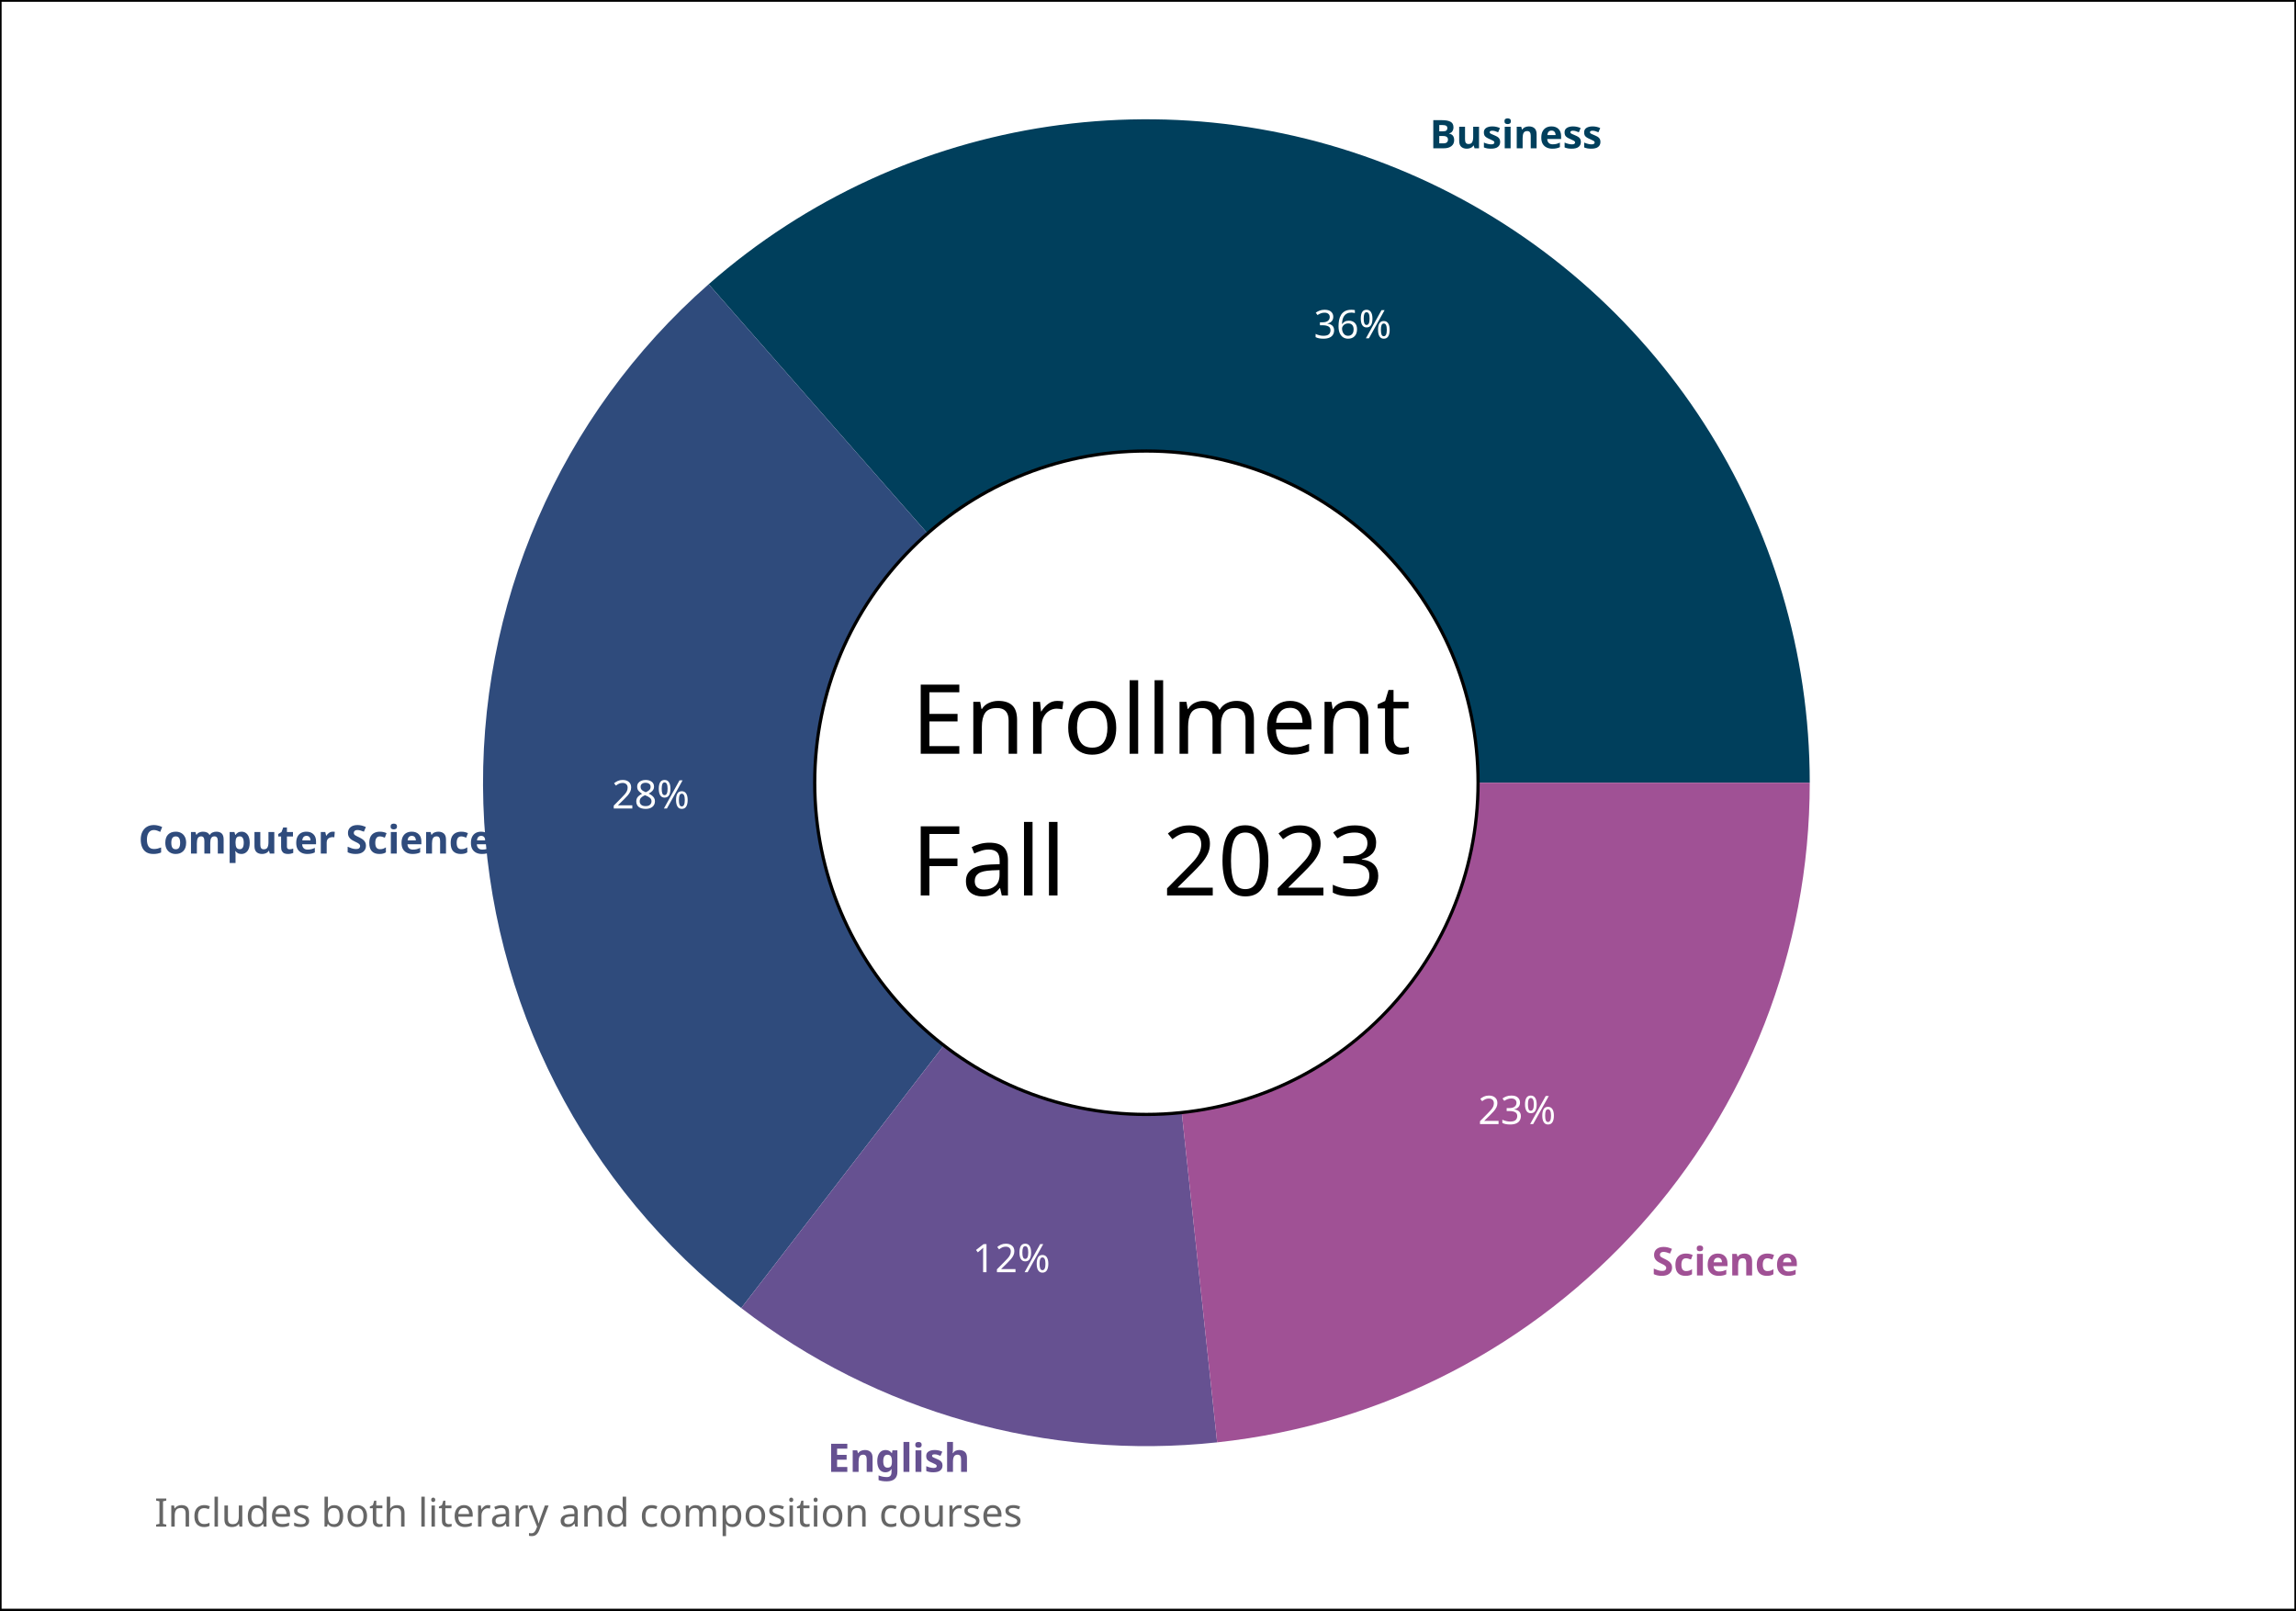
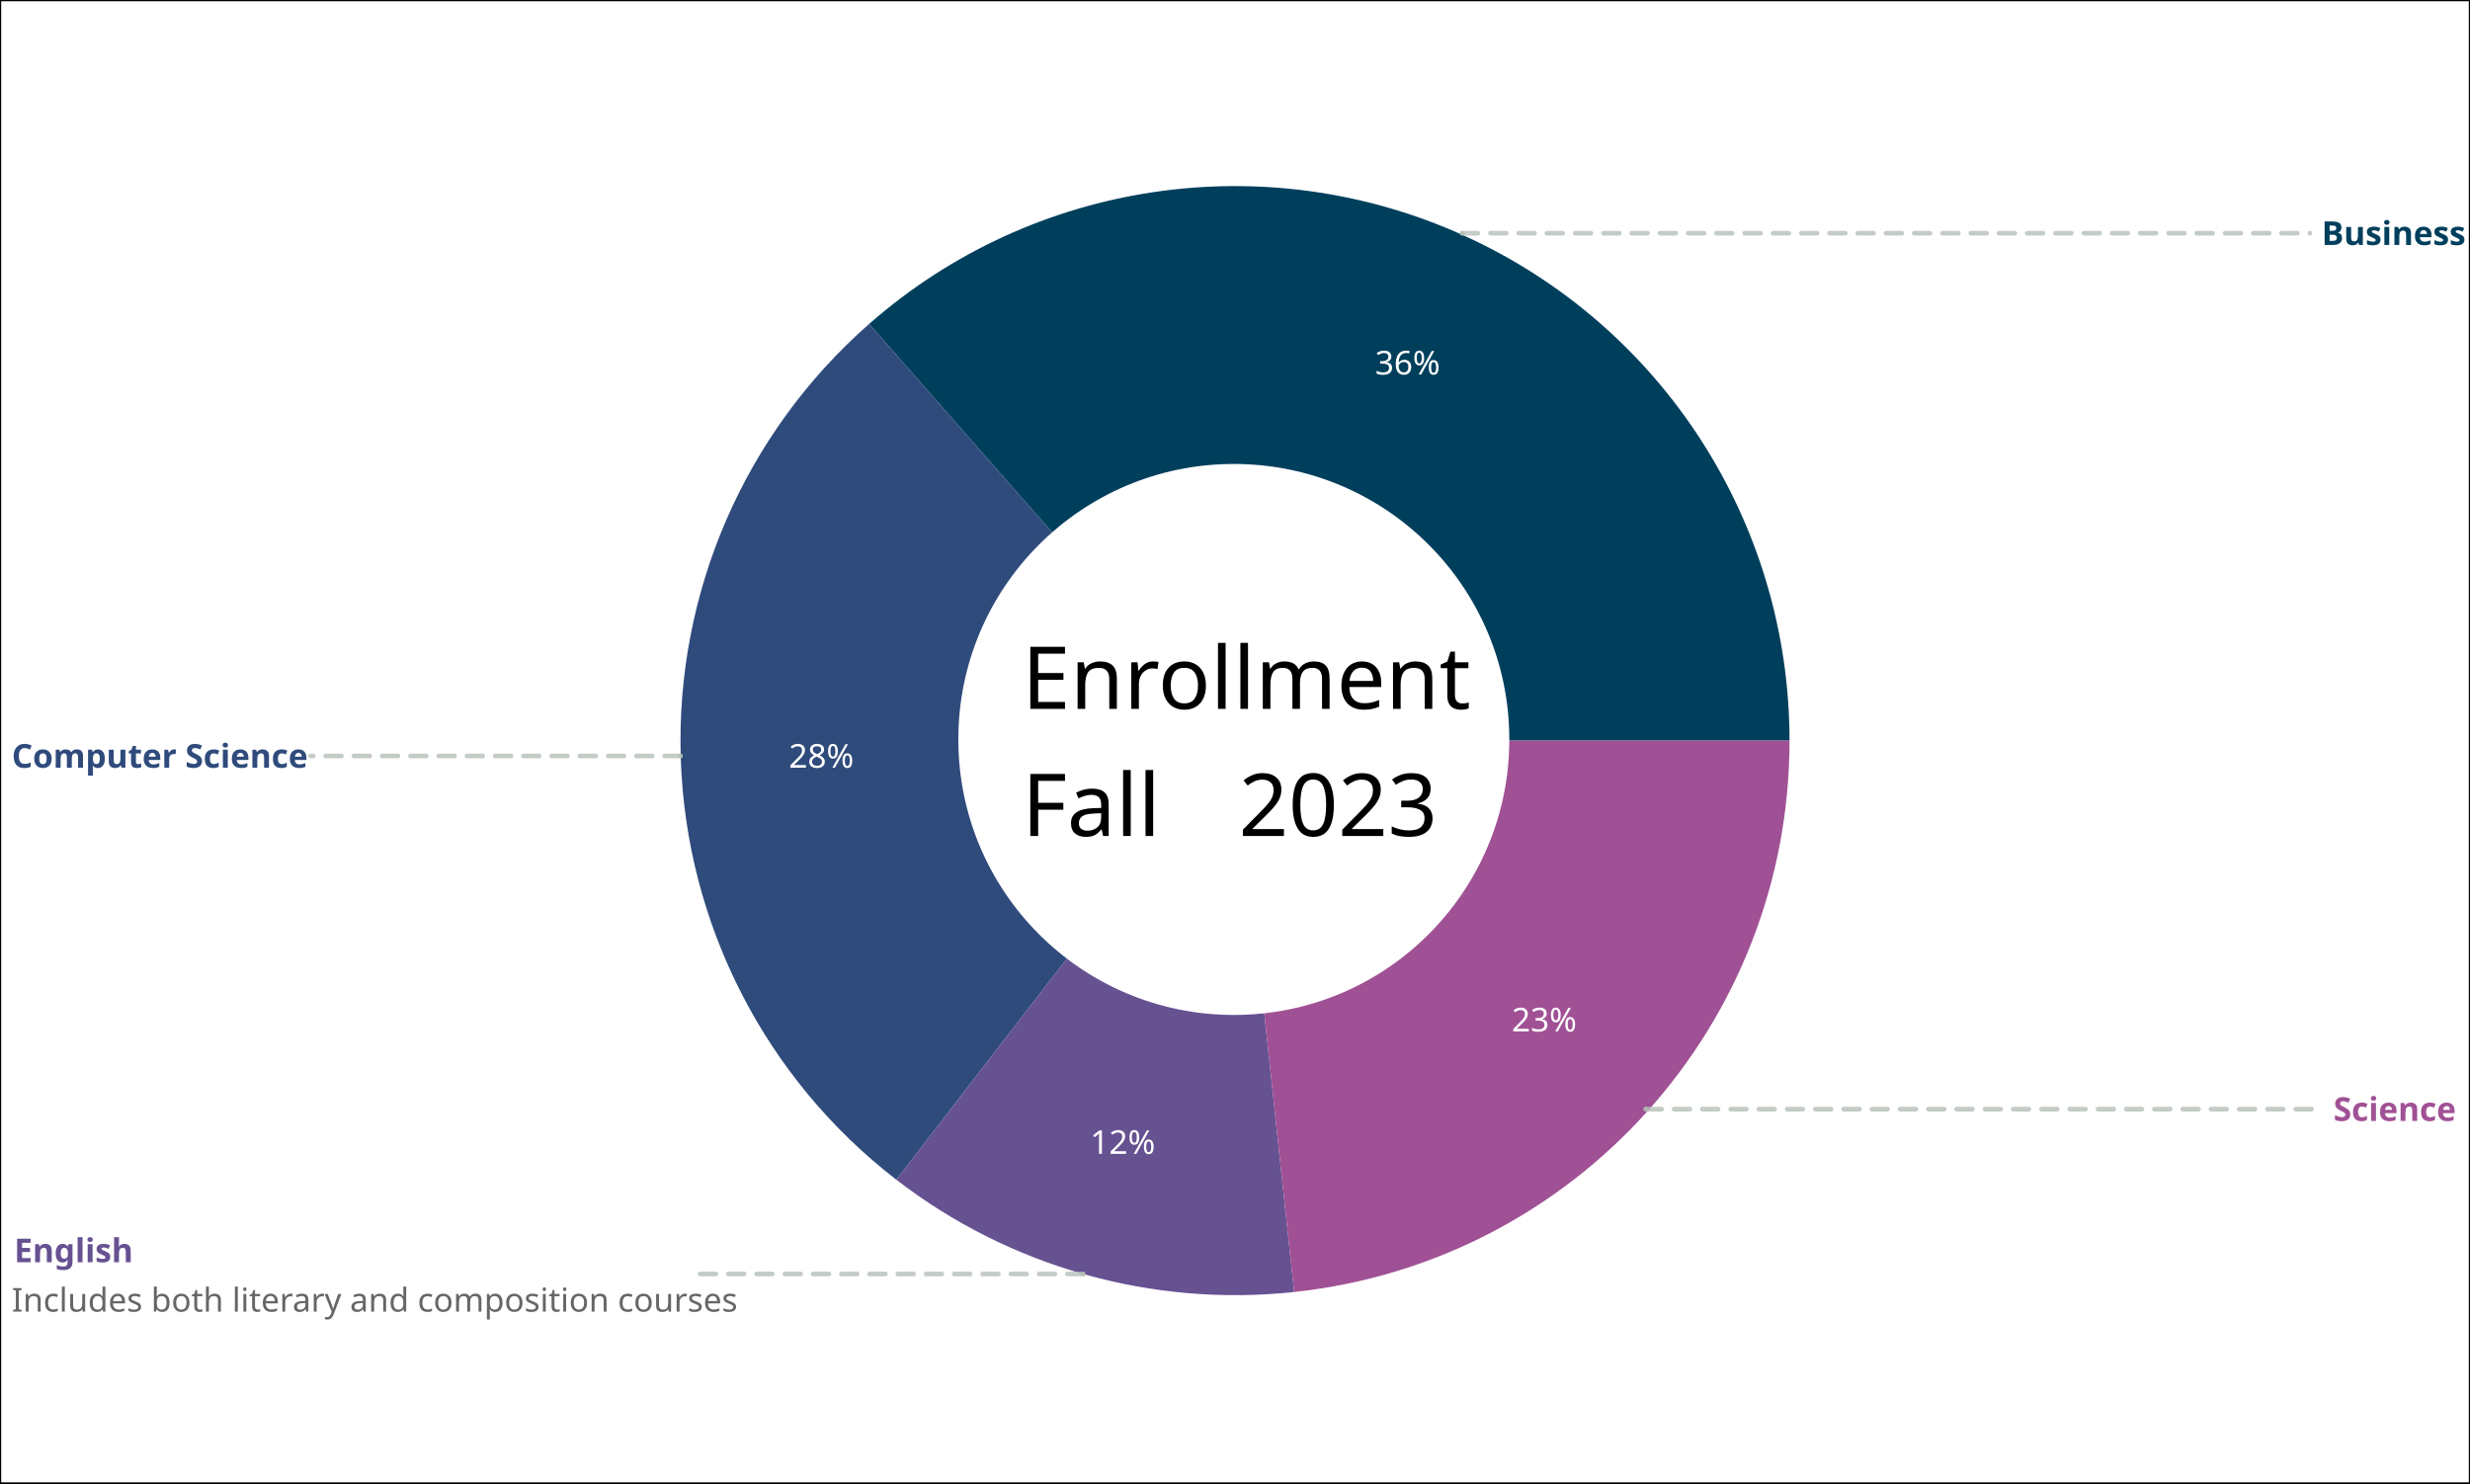
- <svg xmlns="http://www.w3.org/2000/svg" width="25.15cm" height="17.64cm" viewBox="0 0 713 500">
+ <svg xmlns="http://www.w3.org/2000/svg" width="37.01cm" height="22.23cm" viewBox="0 0 1049 630">
  <g style="fill:black; stroke:black; stroke-width:1">
</g>
  <g style="stroke-width:1; stroke-linecap:round; stroke-linejoin:round; fill:#000000; fill-opacity:0.0; stroke:#000000; stroke-opacity:0.0;" transform="translate(0 0) scale(1.00 1.00)">
-     <rect x="0" y="0" width="713" height="500" rx="0.00" shape-rendering="auto" />
+     <rect x="0" y="0" width="1049" height="630" rx="0.00" shape-rendering="auto" />
  </g>
  <g style="stroke-width:1; stroke-linecap:round; stroke-linejoin:round; fill:#FFFFFF; fill-opacity:1.00; stroke:#000000; stroke-opacity:1.00;" transform="translate(0 0) scale(1.00 1.00)">
</g>
  <g style="stroke-width:1; stroke-linecap:round; stroke-linejoin:round; fill:#FFFFFF; fill-opacity:1.00; stroke:#000000; stroke-opacity:1.00;" transform="translate(0 0) scale(1.00 1.00)">
-     <rect x="0" y="0" width="713" height="500" rx="0.00" shape-rendering="auto" />
+     <rect x="0" y="0" width="1049" height="630" rx="0.00" shape-rendering="auto" />
  </g>
  <g style="stroke-width:1; stroke-linecap:round; stroke-linejoin:round; fill:#003F5C; fill-opacity:1.00; stroke:#000000; stroke-opacity:0.0;" transform="translate(0 0) scale(1.00 1.00)">
-     <path d="M562.00 243.00 A206.00 206.00 0 0 0 220.07 88.21 L356.00 243.00 z" shape-rendering="auto" />
+     <path d="M760.00 314.50 A235.50 235.50 0 0 0 369.11 137.54 L524.50 314.50 z" shape-rendering="auto" />
  </g>
  <g style="stroke-width:1; stroke-linecap:round; stroke-linejoin:round; fill:#000000; fill-opacity:0.0; stroke:#000000; stroke-opacity:0.0;" transform="translate(0 0) scale(1.00 1.00)">
-     <path d="M562.00 243.00 A206.00 206.00 0 0 0 220.07 88.21" shape-rendering="auto" />
+     <path d="M760.00 314.50 A235.50 235.50 0 0 0 369.11 137.54" shape-rendering="auto" />
  </g>
  <g style="stroke-width:1; stroke-linecap:round; stroke-linejoin:round; fill:#003F5C; fill-opacity:1.00; stroke:#000000; stroke-opacity:0.0;" transform="translate(0 0) scale(1.00 1.00)">
-     <path d="M356 243 L562 243" shape-rendering="auto" />
-     <path d="M356 243 L220 88" shape-rendering="auto" />
+     <path d="M524 314 L760 314" shape-rendering="auto" />
+     <path d="M524 314 L369 137" shape-rendering="auto" />
  </g>
  <g style="stroke-width:1; stroke-linecap:round; stroke-linejoin:round; fill:#2F4B7C; fill-opacity:1.00; stroke:#000000; stroke-opacity:0.0;" transform="translate(0 0) scale(1.00 1.00)">
-     <path d="M220.07 88.21 A206.00 206.00 0 0 0 230.19 406.12 L356.00 243.00 z" shape-rendering="auto" />
+     <path d="M369.11 137.54 A235.50 235.50 0 0 0 380.68 500.98 L524.50 314.50 z" shape-rendering="auto" />
  </g>
  <g style="stroke-width:1; stroke-linecap:round; stroke-linejoin:round; fill:#000000; fill-opacity:0.0; stroke:#000000; stroke-opacity:0.0;" transform="translate(0 0) scale(1.00 1.00)">
-     <path d="M220.07 88.21 A206.00 206.00 0 0 0 230.19 406.12" shape-rendering="auto" />
+     <path d="M369.11 137.54 A235.50 235.50 0 0 0 380.68 500.98" shape-rendering="auto" />
  </g>
  <g style="stroke-width:1; stroke-linecap:round; stroke-linejoin:round; fill:#2F4B7C; fill-opacity:1.00; stroke:#000000; stroke-opacity:0.0;" transform="translate(0 0) scale(1.00 1.00)">
-     <path d="M356 243 L220 88" shape-rendering="auto" />
-     <path d="M356 243 L230 406" shape-rendering="auto" />
+     <path d="M524 314 L369 137" shape-rendering="auto" />
+     <path d="M524 314 L380 500" shape-rendering="auto" />
  </g>
  <g style="stroke-width:1; stroke-linecap:round; stroke-linejoin:round; fill:#665191; fill-opacity:1.00; stroke:#000000; stroke-opacity:0.0;" transform="translate(0 0) scale(1.00 1.00)">
-     <path d="M230.19 406.12 A206.00 206.00 0 0 0 377.97 447.83 L356.00 243.00 z" shape-rendering="auto" />
+     <path d="M380.68 500.98 A235.50 235.50 0 0 0 549.61 548.66 L524.50 314.50 z" shape-rendering="auto" />
  </g>
  <g style="stroke-width:1; stroke-linecap:round; stroke-linejoin:round; fill:#000000; fill-opacity:0.0; stroke:#000000; stroke-opacity:0.0;" transform="translate(0 0) scale(1.00 1.00)">
-     <path d="M230.19 406.12 A206.00 206.00 0 0 0 377.97 447.83" shape-rendering="auto" />
+     <path d="M380.68 500.98 A235.50 235.50 0 0 0 549.61 548.66" shape-rendering="auto" />
  </g>
  <g style="stroke-width:1; stroke-linecap:round; stroke-linejoin:round; fill:#665191; fill-opacity:1.00; stroke:#000000; stroke-opacity:0.0;" transform="translate(0 0) scale(1.00 1.00)">
-     <path d="M356 243 L230 406" shape-rendering="auto" />
-     <path d="M356 243 L377 447" shape-rendering="auto" />
+     <path d="M524 314 L380 500" shape-rendering="auto" />
+     <path d="M524 314 L549 548" shape-rendering="auto" />
  </g>
  <g style="stroke-width:1; stroke-linecap:round; stroke-linejoin:round; fill:#A05195; fill-opacity:1.00; stroke:#000000; stroke-opacity:0.0;" transform="translate(0 0) scale(1.00 1.00)">
-     <path d="M377.97 447.83 A206.00 206.00 0 0 0 562.00 243.00 L356.00 243.00 z" shape-rendering="auto" />
+     <path d="M549.61 548.66 A235.50 235.50 0 0 0 760.00 314.50 L524.50 314.50 z" shape-rendering="auto" />
  </g>
  <g style="stroke-width:1; stroke-linecap:round; stroke-linejoin:round; fill:#000000; fill-opacity:0.0; stroke:#000000; stroke-opacity:0.0;" transform="translate(0 0) scale(1.00 1.00)">
-     <path d="M377.97 447.83 A206.00 206.00 0 0 0 562.00 243.00" shape-rendering="auto" />
+     <path d="M549.61 548.66 A235.50 235.50 0 0 0 760.00 314.50" shape-rendering="auto" />
  </g>
  <g style="stroke-width:1; stroke-linecap:round; stroke-linejoin:round; fill:#A05195; fill-opacity:1.00; stroke:#000000; stroke-opacity:0.0;" transform="translate(0 0) scale(1.00 1.00)">
-     <path d="M356 243 L377 447" shape-rendering="auto" />
-     <path d="M356 243 L562 243" shape-rendering="auto" />
+     <path d="M524 314 L549 548" shape-rendering="auto" />
+     <path d="M524 314 L760 314" shape-rendering="auto" />
  </g>
  <g style="stroke-width:1; stroke-linecap:round; stroke-linejoin:round; fill:#000000; fill-opacity:1.00; stroke:#000000; stroke-opacity:1.00;" transform="translate(0 0) scale(1.00 1.00)">
-     <text x="408.00" y="105.00" textLength="22" style="font-family:Segoe UI; font-weight:400; font-style:normal; font-size:9.17pt; text-decoration: none; fill:#FFFFFF; fill-opacity:1.00; stroke:#FFFFFF; stroke-opacity:1.00; stroke-width:0; white-space: pre;" xml:space="preserve" transform="rotate(0.00 408.00 105.00)">36%</text>
+     <text x="584.00" y="159.00" textLength="27" style="font-family:Segoe UI; font-weight:400; font-style:normal; font-size:10.49pt; text-decoration: none; fill:#FFFFFF; fill-opacity:1.00; stroke:#FFFFFF; stroke-opacity:1.00; stroke-width:0; white-space: pre;" xml:space="preserve" transform="rotate(0.00 584.00 159.00)">36%</text>
  </g>
  <g style="stroke-width:1; stroke-linecap:round; stroke-linejoin:round; fill:#000000; fill-opacity:1.00; stroke:#000000; stroke-opacity:1.00;" transform="translate(0 0) scale(1.00 1.00)">
-     <text x="190.00" y="251.00" textLength="22" style="font-family:Segoe UI; font-weight:400; font-style:normal; font-size:9.17pt; text-decoration: none; fill:#FFFFFF; fill-opacity:1.00; stroke:#FFFFFF; stroke-opacity:1.00; stroke-width:0; white-space: pre;" xml:space="preserve" transform="rotate(0.00 190.00 251.00)">28%</text>
+     <text x="335.00" y="326.00" textLength="27" style="font-family:Segoe UI; font-weight:400; font-style:normal; font-size:10.49pt; text-decoration: none; fill:#FFFFFF; fill-opacity:1.00; stroke:#FFFFFF; stroke-opacity:1.00; stroke-width:0; white-space: pre;" xml:space="preserve" transform="rotate(0.00 335.00 326.00)">28%</text>
  </g>
  <g style="stroke-width:1; stroke-linecap:round; stroke-linejoin:round; fill:#000000; fill-opacity:1.00; stroke:#000000; stroke-opacity:1.00;" transform="translate(0 0) scale(1.00 1.00)">
-     <text x="302.00" y="395.00" textLength="22" style="font-family:Segoe UI; font-weight:400; font-style:normal; font-size:9.17pt; text-decoration: none; fill:#FFFFFF; fill-opacity:1.00; stroke:#FFFFFF; stroke-opacity:1.00; stroke-width:0; white-space: pre;" xml:space="preserve" transform="rotate(0.00 302.00 395.00)">12%</text>
+     <text x="463.00" y="490.00" textLength="27" style="font-family:Segoe UI; font-weight:400; font-style:normal; font-size:10.49pt; text-decoration: none; fill:#FFFFFF; fill-opacity:1.00; stroke:#FFFFFF; stroke-opacity:1.00; stroke-width:0; white-space: pre;" xml:space="preserve" transform="rotate(0.00 463.00 490.00)">12%</text>
  </g>
  <g style="stroke-width:1; stroke-linecap:round; stroke-linejoin:round; fill:#000000; fill-opacity:1.00; stroke:#000000; stroke-opacity:1.00;" transform="translate(0 0) scale(1.00 1.00)">
-     <text x="459.00" y="349.00" textLength="22" style="font-family:Segoe UI; font-weight:400; font-style:normal; font-size:9.17pt; text-decoration: none; fill:#FFFFFF; fill-opacity:1.00; stroke:#FFFFFF; stroke-opacity:1.00; stroke-width:0; white-space: pre;" xml:space="preserve" transform="rotate(0.00 459.00 349.00)">23%</text>
+     <text x="642.00" y="438.00" textLength="27" style="font-family:Segoe UI; font-weight:400; font-style:normal; font-size:10.49pt; text-decoration: none; fill:#FFFFFF; fill-opacity:1.00; stroke:#FFFFFF; stroke-opacity:1.00; stroke-width:0; white-space: pre;" xml:space="preserve" transform="rotate(0.00 642.00 438.00)">23%</text>
  </g>
  <g style="stroke-width:1; stroke-linecap:round; stroke-linejoin:round; fill:#000000; fill-opacity:1.00; stroke:#000000; stroke-opacity:1.00;" transform="translate(0 0) scale(1.00 1.00)">
-     <text x="444.00" y="46.00" textLength="47" style="font-family:Segoe UI; font-weight:700; font-style:normal; font-size:9.17pt; text-decoration: none; fill:#003F5C; fill-opacity:1.00; stroke:#003F5C; stroke-opacity:1.00; stroke-width:0; white-space: pre;" xml:space="preserve" transform="rotate(0.00 444.00 46.00)">Business</text>
+     <text x="6.00" y="536.00" textLength="46" style="font-family:Segoe UI; font-weight:700; font-style:normal; font-size:10.49pt; text-decoration: none; fill:#665191; fill-opacity:1.00; stroke:#665191; stroke-opacity:1.00; stroke-width:0; white-space: pre;" xml:space="preserve" transform="rotate(0.00 6.00 536.00)">English</text>
+     <text x="5.00" y="557.00" textLength="285" style="font-family:Segoe UI; font-weight:400; font-style:normal; font-size:10.49pt; text-decoration: none; fill:#666666; fill-opacity:1.00; stroke:#666666; stroke-opacity:1.00; stroke-width:0; white-space: pre;" xml:space="preserve" transform="rotate(0.00 5.00 557.00)">Includes both literary and composition courses</text>
+   </g>
+   <g style="stroke-width:2; stroke-linecap:round; stroke-linejoin:round; fill:#FFFFFF; fill-opacity:1.00; stroke:#B2BEB5; stroke-opacity:0.78;" transform="translate(0 0) scale(1.00 1.00)">
+     <path d="M460 541 L460 541" shape-rendering="auto" stroke-dasharray="6.667,5.333" />
+     <path d="M460 541 L296 541" shape-rendering="auto" stroke-dasharray="6.667,5.333" />
  </g>
  <g style="stroke-width:1; stroke-linecap:round; stroke-linejoin:round; fill:#000000; fill-opacity:1.00; stroke:#000000; stroke-opacity:1.00;" transform="translate(0 0) scale(1.00 1.00)">
-     <text x="43.00" y="265.00" textLength="102" style="font-family:Segoe UI; font-weight:700; font-style:normal; font-size:9.17pt; text-decoration: none; fill:#2F4B7C; fill-opacity:1.00; stroke:#2F4B7C; stroke-opacity:1.00; stroke-width:0; white-space: pre;" xml:space="preserve" transform="rotate(0.00 43.00 265.00)">Computer Science</text>
+     <text x="5.00" y="326.00" textLength="121" style="font-family:Segoe UI; font-weight:700; font-style:normal; font-size:10.49pt; text-decoration: none; fill:#2F4B7C; fill-opacity:1.00; stroke:#2F4B7C; stroke-opacity:1.00; stroke-width:0; white-space: pre;" xml:space="preserve" transform="rotate(0.00 5.00 326.00)">Computer Science</text>
+   </g>
+   <g style="stroke-width:2; stroke-linecap:round; stroke-linejoin:round; fill:#FFFFFF; fill-opacity:1.00; stroke:#B2BEB5; stroke-opacity:0.78;" transform="translate(0 0) scale(1.00 1.00)">
+     <path d="M289 321 L289 321" shape-rendering="auto" stroke-dasharray="6.667,5.333" />
+     <path d="M289 321 L132 321" shape-rendering="auto" stroke-dasharray="6.667,5.333" />
  </g>
  <g style="stroke-width:1; stroke-linecap:round; stroke-linejoin:round; fill:#000000; fill-opacity:1.00; stroke:#000000; stroke-opacity:1.00;" transform="translate(0 0) scale(1.00 1.00)">
-     <text x="257.00" y="457.00" textLength="38" style="font-family:Segoe UI; font-weight:700; font-style:normal; font-size:9.17pt; text-decoration: none; fill:#665191; fill-opacity:1.00; stroke:#665191; stroke-opacity:1.00; stroke-width:0; white-space: pre;" xml:space="preserve" transform="rotate(0.00 257.00 457.00)">English</text>
-     <text x="48.00" y="474.00" textLength="247" style="font-family:Segoe UI; font-weight:400; font-style:normal; font-size:9.17pt; text-decoration: none; fill:#666666; fill-opacity:1.00; stroke:#666666; stroke-opacity:1.00; stroke-width:0; white-space: pre;" xml:space="preserve" transform="rotate(0.00 48.00 474.00)">Includes both literary and composition courses</text>
+     <text x="986.00" y="104.00" textLength="55" style="font-family:Segoe UI; font-weight:700; font-style:normal; font-size:10.49pt; text-decoration: none; fill:#003F5C; fill-opacity:1.00; stroke:#003F5C; stroke-opacity:1.00; stroke-width:0; white-space: pre;" xml:space="preserve" transform="rotate(0.00 986.00 104.00)">Business</text>
+   </g>
+   <g style="stroke-width:2; stroke-linecap:round; stroke-linejoin:round; fill:#FFFFFF; fill-opacity:1.00; stroke:#B2BEB5; stroke-opacity:0.78;" transform="translate(0 0) scale(1.00 1.00)">
+     <path d="M621 99 L621 99" shape-rendering="auto" stroke-dasharray="6.667,5.333" />
+     <path d="M621 99 L981 99" shape-rendering="auto" stroke-dasharray="6.667,5.333" />
  </g>
  <g style="stroke-width:1; stroke-linecap:round; stroke-linejoin:round; fill:#000000; fill-opacity:1.00; stroke:#000000; stroke-opacity:1.00;" transform="translate(0 0) scale(1.00 1.00)">
-     <text x="513.00" y="396.00" textLength="43" style="font-family:Segoe UI; font-weight:700; font-style:normal; font-size:9.17pt; text-decoration: none; fill:#A05195; fill-opacity:1.00; stroke:#A05195; stroke-opacity:1.00; stroke-width:0; white-space: pre;" xml:space="preserve" transform="rotate(0.00 513.00 396.00)">Science</text>
+     <text x="991.00" y="476.00" textLength="50" style="font-family:Segoe UI; font-weight:700; font-style:normal; font-size:10.49pt; text-decoration: none; fill:#A05195; fill-opacity:1.00; stroke:#A05195; stroke-opacity:1.00; stroke-width:0; white-space: pre;" xml:space="preserve" transform="rotate(0.00 991.00 476.00)">Science</text>
  </g>
-   <g style="stroke-width:1; stroke-linecap:round; stroke-linejoin:round; fill:#FFFFFF; fill-opacity:1.00; stroke:#000000; stroke-opacity:1.00;" transform="translate(0 0) scale(1.00 1.00)">
-     <ellipse cx="356.00" cy="243.00" rx="103.00" ry="103.00" shape-rendering="auto" />
+   <g style="stroke-width:2; stroke-linecap:round; stroke-linejoin:round; fill:#FFFFFF; fill-opacity:1.00; stroke:#B2BEB5; stroke-opacity:0.78;" transform="translate(0 0) scale(1.00 1.00)">
+     <path d="M699 471 L699 471" shape-rendering="auto" stroke-dasharray="6.667,5.333" />
+     <path d="M699 471 L986 471" shape-rendering="auto" stroke-dasharray="6.667,5.333" />
+   </g>
+   <g style="stroke-width:1; stroke-linecap:round; stroke-linejoin:round; fill:#FFFFFF; fill-opacity:1.00; stroke:#000000; stroke-opacity:0.0;" transform="translate(0 0) scale(1.00 1.00)">
+     <ellipse cx="524.00" cy="314.00" rx="117.00" ry="117.00" shape-rendering="auto" />
  </g>
  <g style="stroke-width:1; stroke-linecap:round; stroke-linejoin:round; fill:#000000; fill-opacity:1.00; stroke:#000000; stroke-opacity:1.00;" transform="translate(0 0) scale(1.00 1.00)">
-     <text x="283.00" y="234.00" textLength="143" style="font-family:Segoe UI; font-weight:400; font-style:normal; font-size:22.53pt; text-decoration: none; fill:#000000; fill-opacity:1.00; stroke:#000000; stroke-opacity:1.00; stroke-width:0; white-space: pre;" xml:space="preserve" transform="rotate(0.00 283.00 234.00)">Enrollment</text>
-     <text x="283.00" y="278.00" textLength="188" style="font-family:Segoe UI; font-weight:400; font-style:normal; font-size:22.53pt; text-decoration: none; fill:#000000; fill-opacity:1.00; stroke:#000000; stroke-opacity:1.00; stroke-width:0; white-space: pre;" xml:space="preserve" transform="rotate(0.00 283.00 278.00)">Fall          2023          </text>
+     <text x="434.00" y="301.00" textLength="178" style="font-family:Segoe UI; font-weight:400; font-style:normal; font-size:27.67pt; text-decoration: none; fill:#000000; fill-opacity:1.00; stroke:#000000; stroke-opacity:1.00; stroke-width:0; white-space: pre;" xml:space="preserve" transform="rotate(0.00 434.00 301.00)">Enrollment</text>
+     <text x="434.00" y="355.00" textLength="225" style="font-family:Segoe UI; font-weight:400; font-style:normal; font-size:27.67pt; text-decoration: none; fill:#000000; fill-opacity:1.00; stroke:#000000; stroke-opacity:1.00; stroke-width:0; white-space: pre;" xml:space="preserve" transform="rotate(0.00 434.00 355.00)">Fall         2023         </text>
  </g>
</svg>
